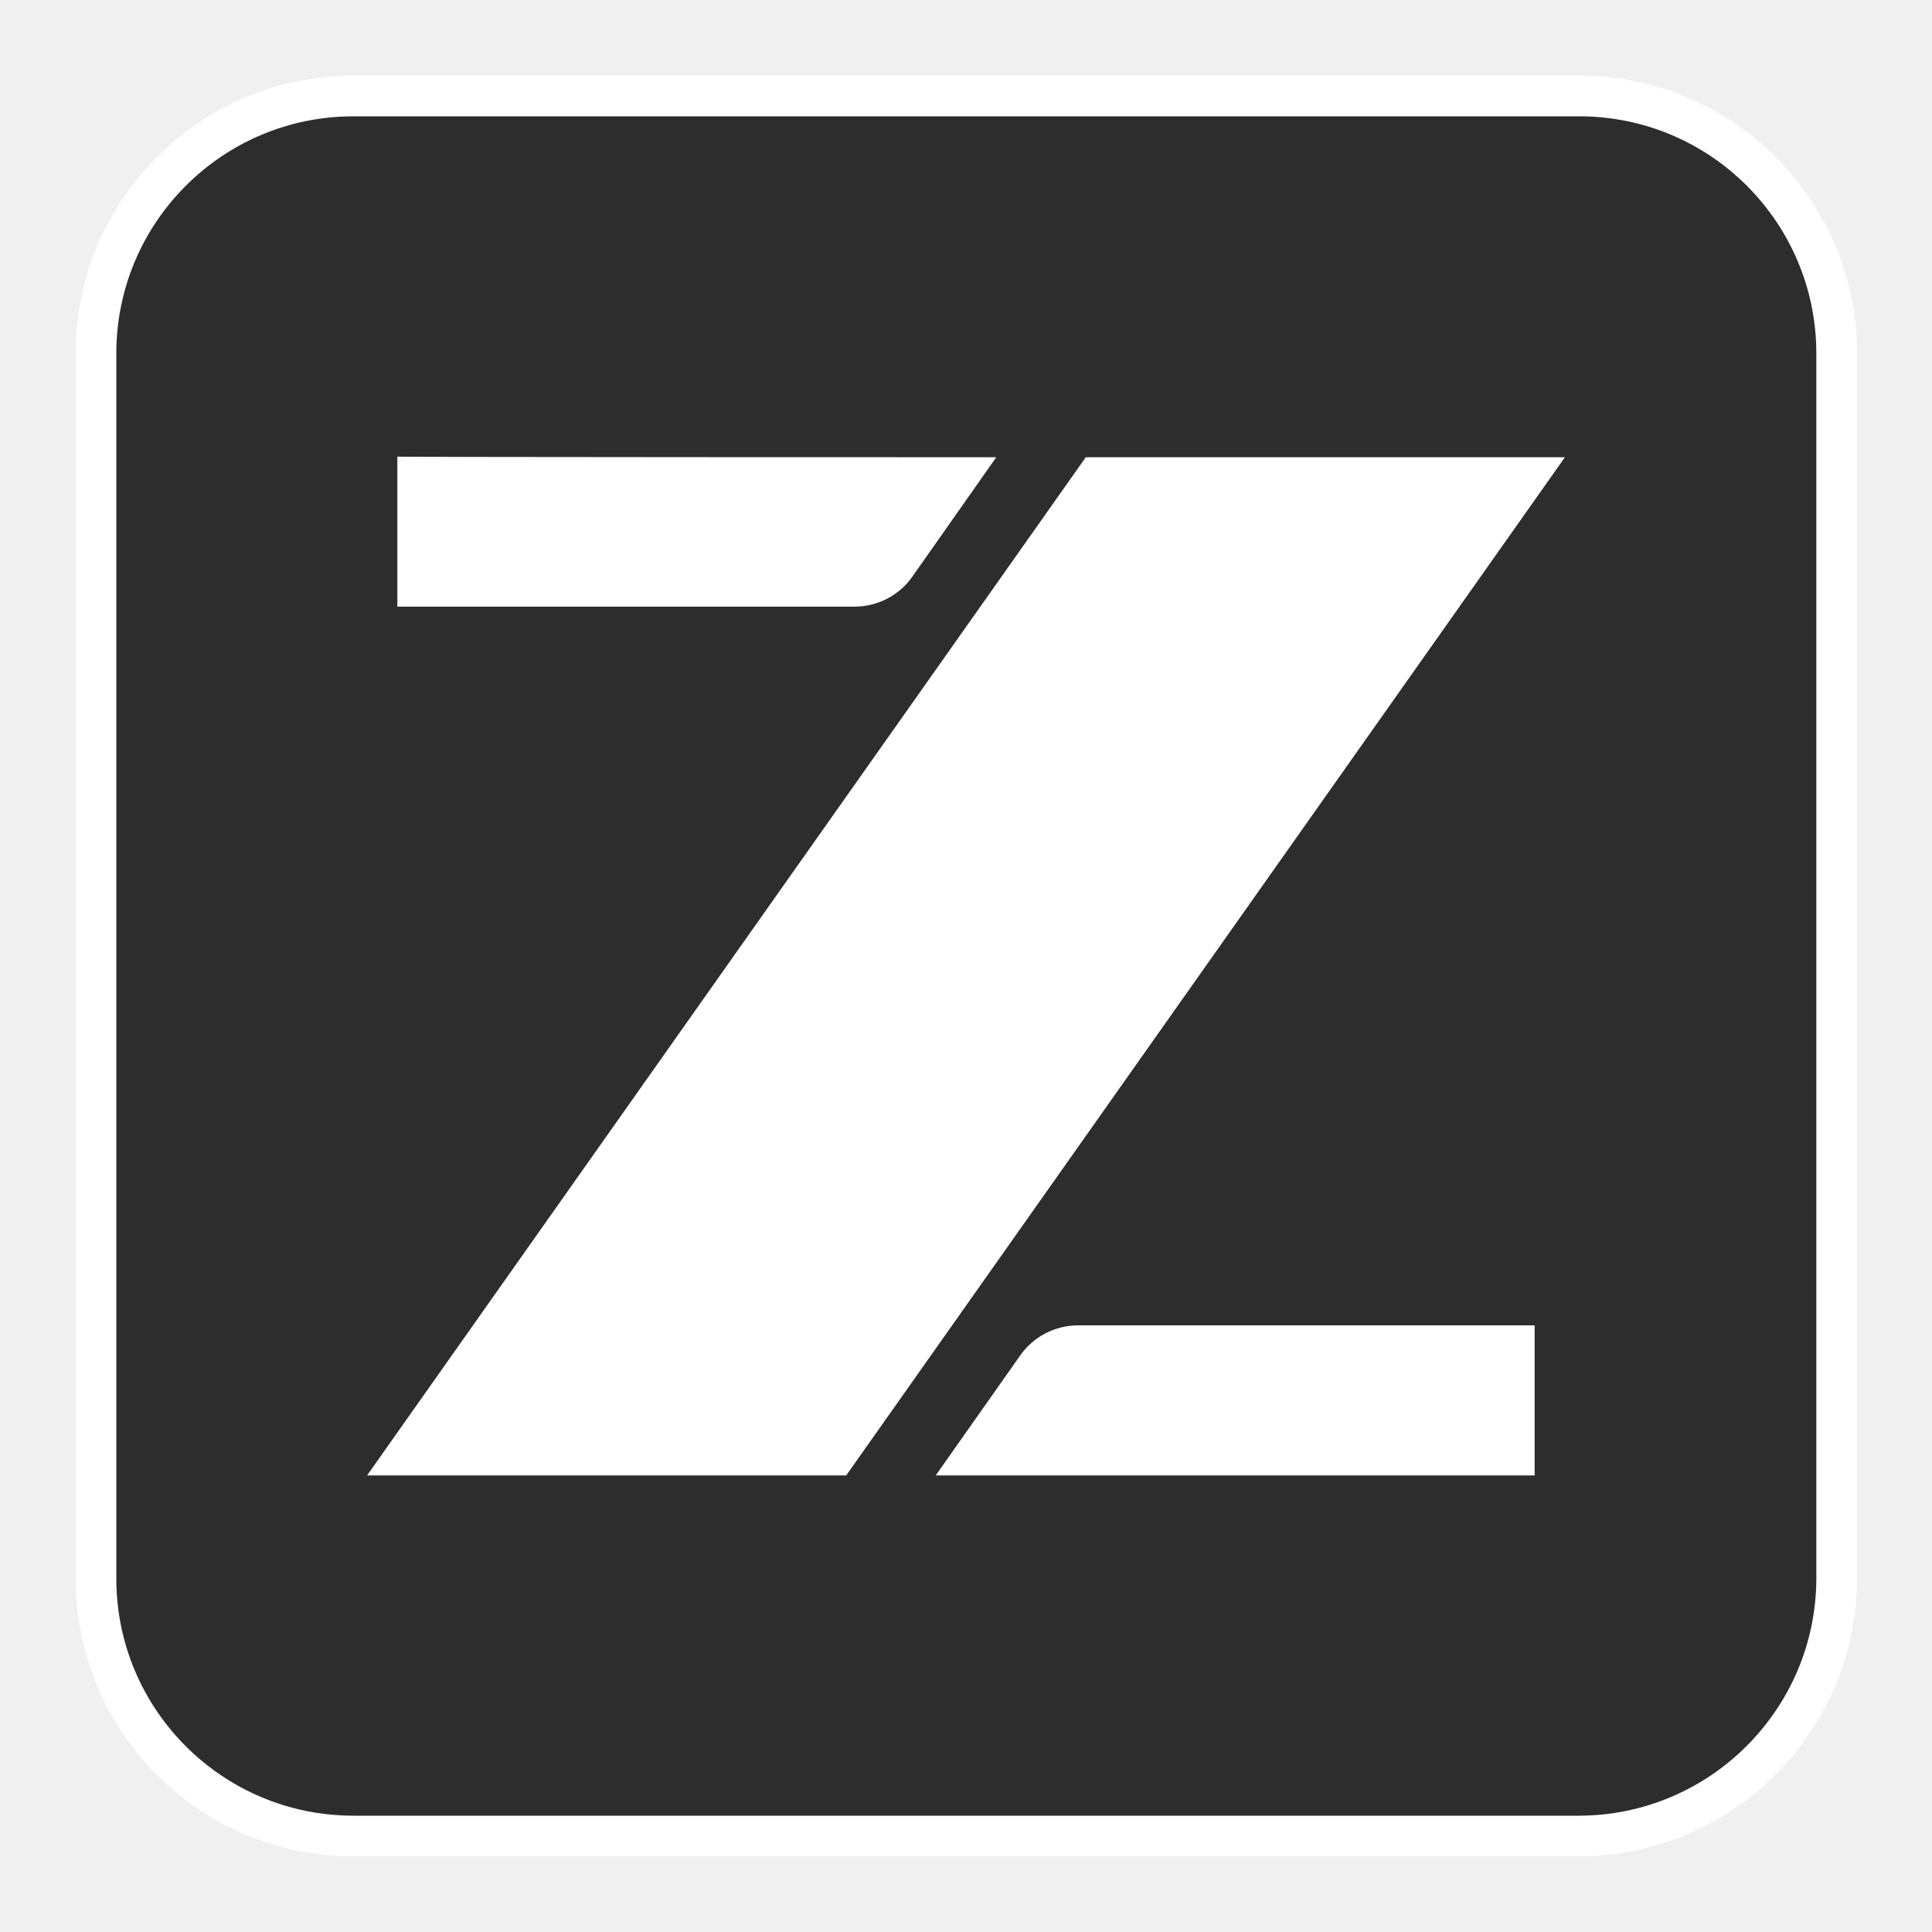
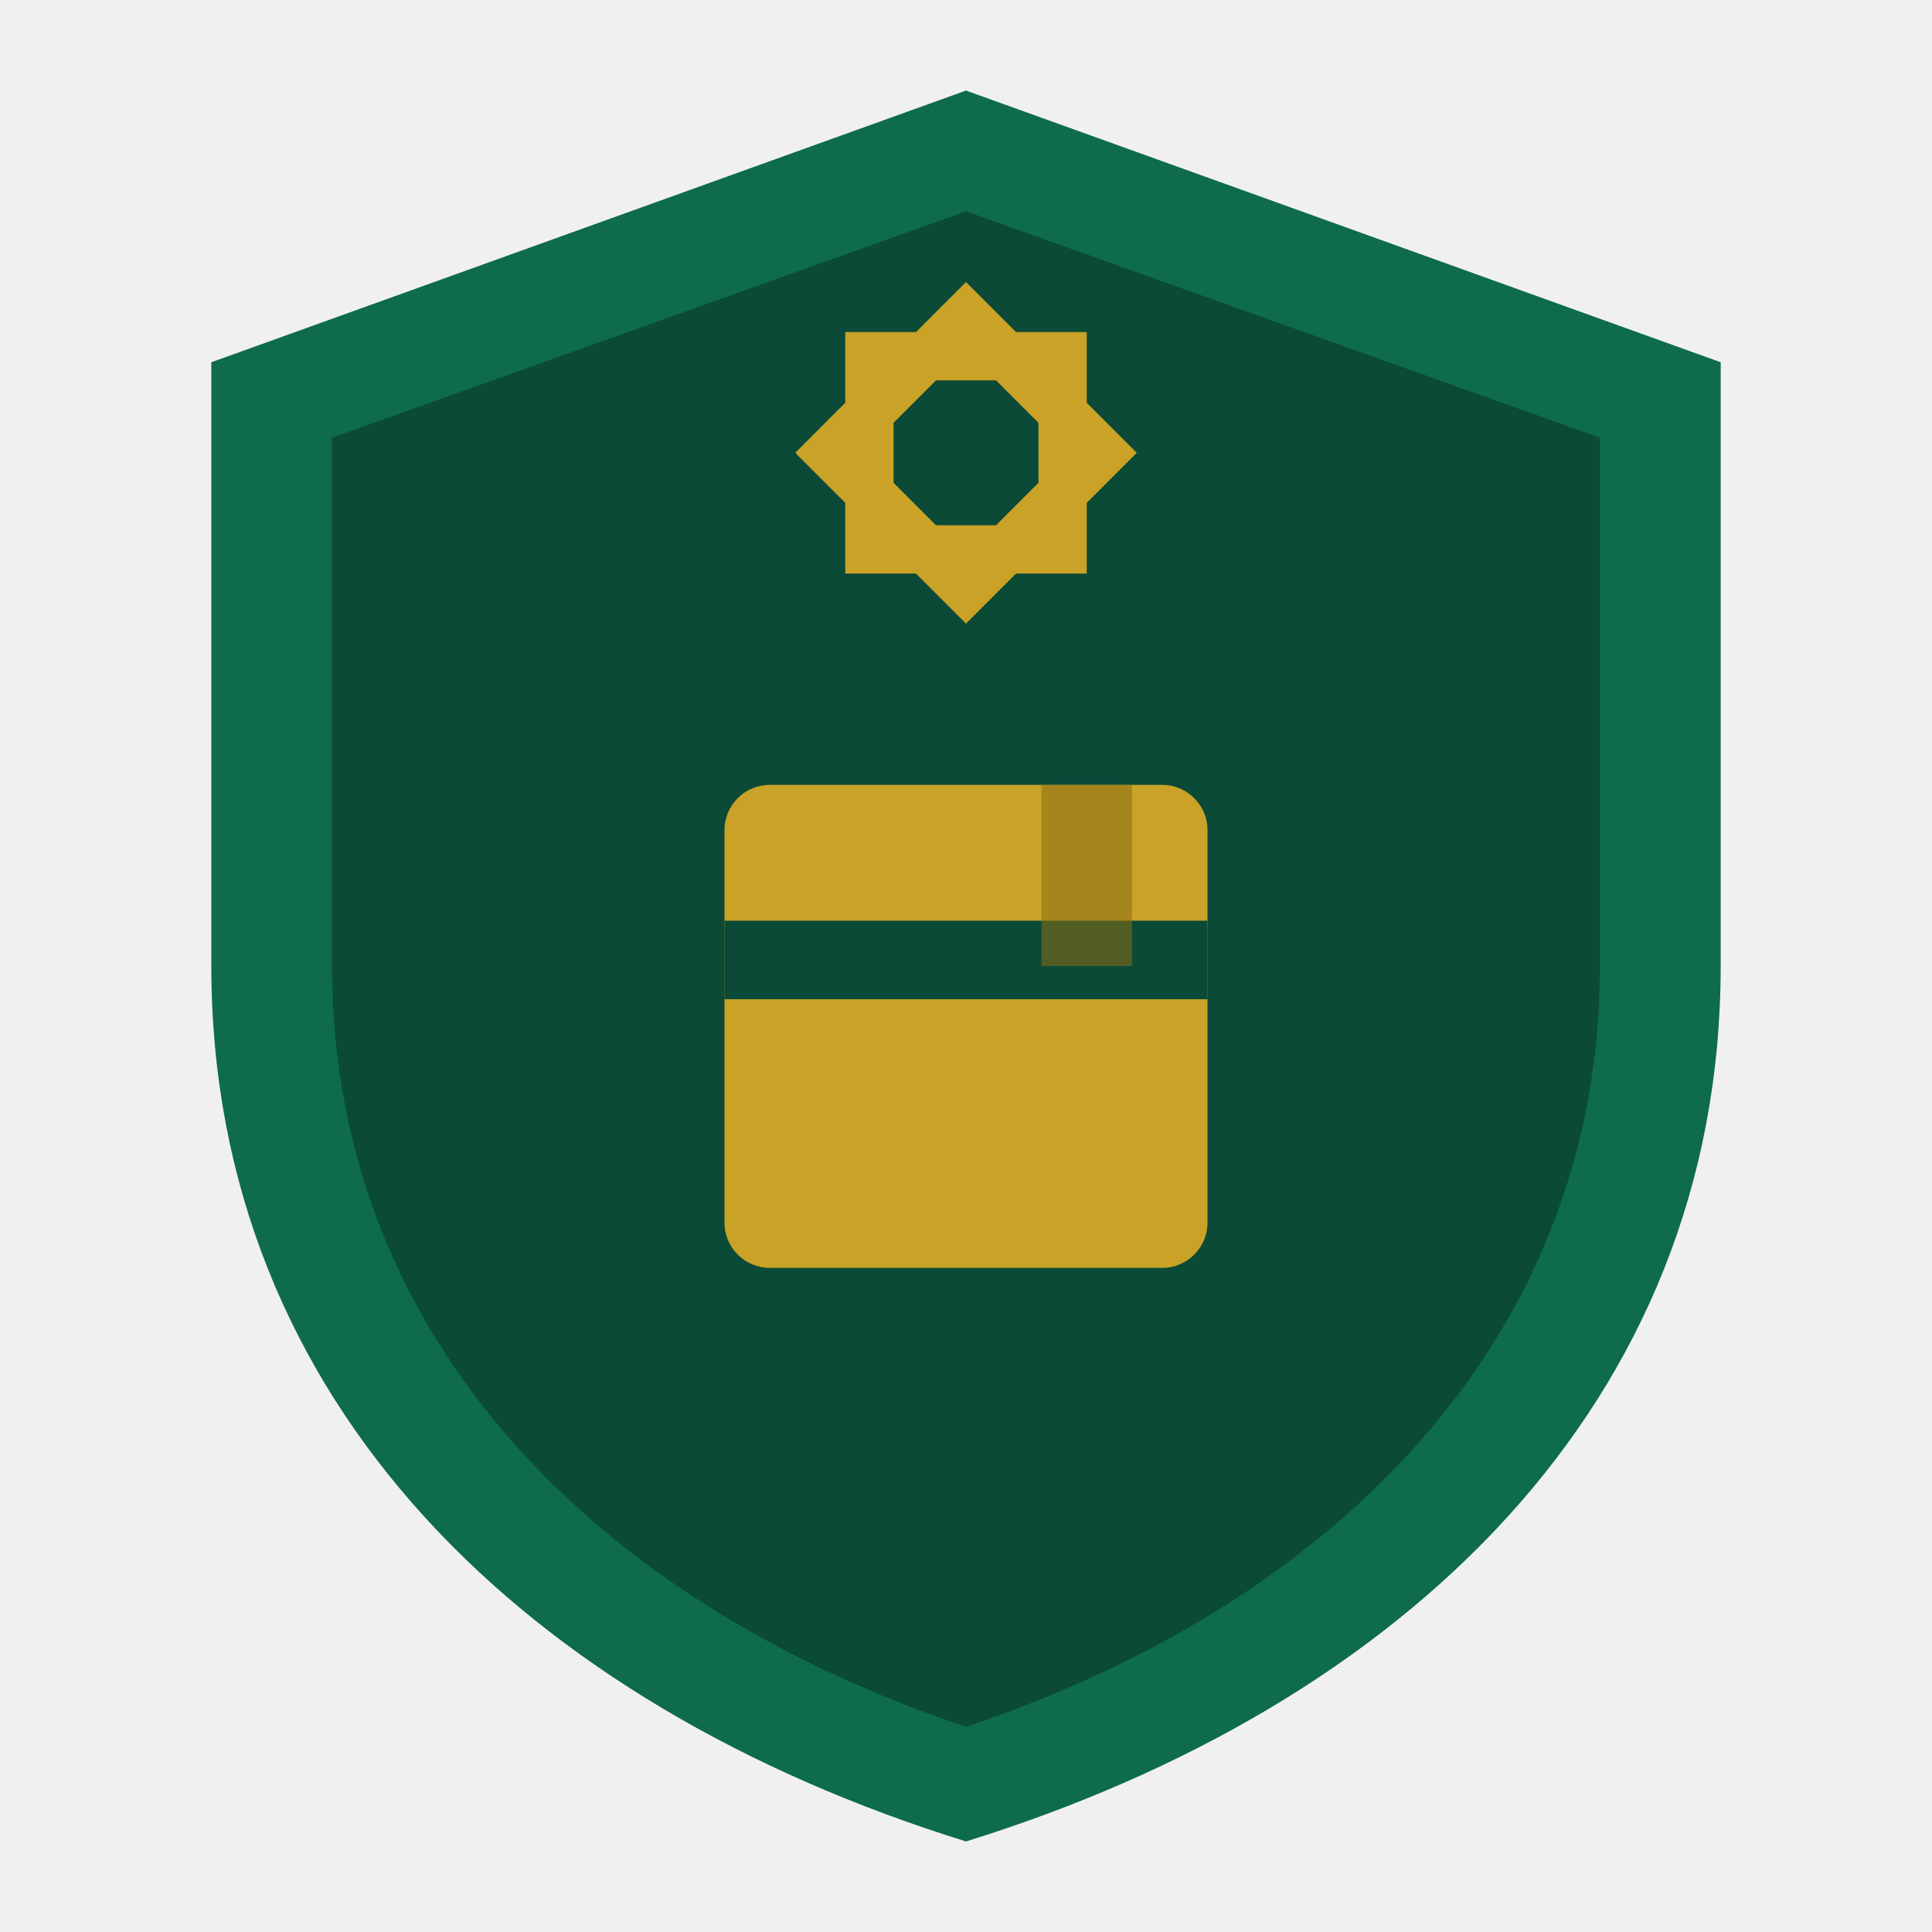
- <svg xmlns="http://www.w3.org/2000/svg" version="1.1" x="0px" y="0px" viewBox="0 0 30 30" style="enable-background:new 0 0 30 30;" xml:space="preserve">
-   <defs>
-     <style type="text/css">
-     .st194{fill:#2D2D2D;stroke:#FFFFFF;stroke-width:0.632;stroke-miterlimit:10;}
-     .st23{fill:#FFFFFF;}
- 
-     .z-breathe {
-       animation: breathe 2.5s ease-in-out infinite;
-     }
- 
-     @keyframes breathe {
-       0%, 100% { opacity: 0.7; }
-       50% { opacity: 1; }
-     }
-   </style>
-   </defs>
-   <g>
-     <path class="st194" d="M24.51,28.51H5.49c-2.21,0-4-1.79-4-4V5.49c0-2.21,1.79-4,4-4h19.03c2.21,0,4,1.79,4,4v19.03     C28.51,26.72,26.72,28.51,24.51,28.51z" />
-     <g class="z-breathe">
-       <path class="st23" d="M15.47,7.1l-1.3,1.85c-0.2,0.29-0.54,0.47-0.9,0.47h-7.1V7.09C6.16,7.1,15.47,7.1,15.47,7.1z" />
-       <polygon class="st23" points="24.3,7.1 13.14,22.91 5.7,22.91 16.86,7.1" />
-       <path class="st23" d="M14.53,22.91l1.31-1.86c0.2-0.29,0.54-0.47,0.9-0.47h7.09v2.33H14.53z" />
-     </g>
+ <svg xmlns="http://www.w3.org/2000/svg" viewBox="0 0 64 64" width="64" height="64">
+   <path d="M32 3 L57 12 V32 C57 46.5 46.5 56.5 32 61 C17.5 56.5 7 46.5 7 32 V12 Z" fill="#0E6B4E" />
+   <path d="M32 7 L53 14.5 V32 C53 44.5 44 53.2 32 57.2 C20 53.2 11 44.5 11 32 V14.5 Z" fill="#0A4A36" />
+   <rect x="24" y="26" width="16" height="16" rx="1.5" fill="#C9A227" />
+   <rect x="24" y="30.5" width="16" height="2.6" fill="#0A4A36" />
+   <rect x="34.5" y="26" width="3" height="6" fill="#8A6D14" opacity="0.55" />
+   <g transform="translate(32 15)" fill="none" stroke="#C9A227" stroke-width="1.6">
+     <rect x="-3.2" y="-3.2" width="6.4" height="6.4" />
+     <rect x="-3.2" y="-3.2" width="6.4" height="6.4" transform="rotate(45)" />
  </g>
</svg>
